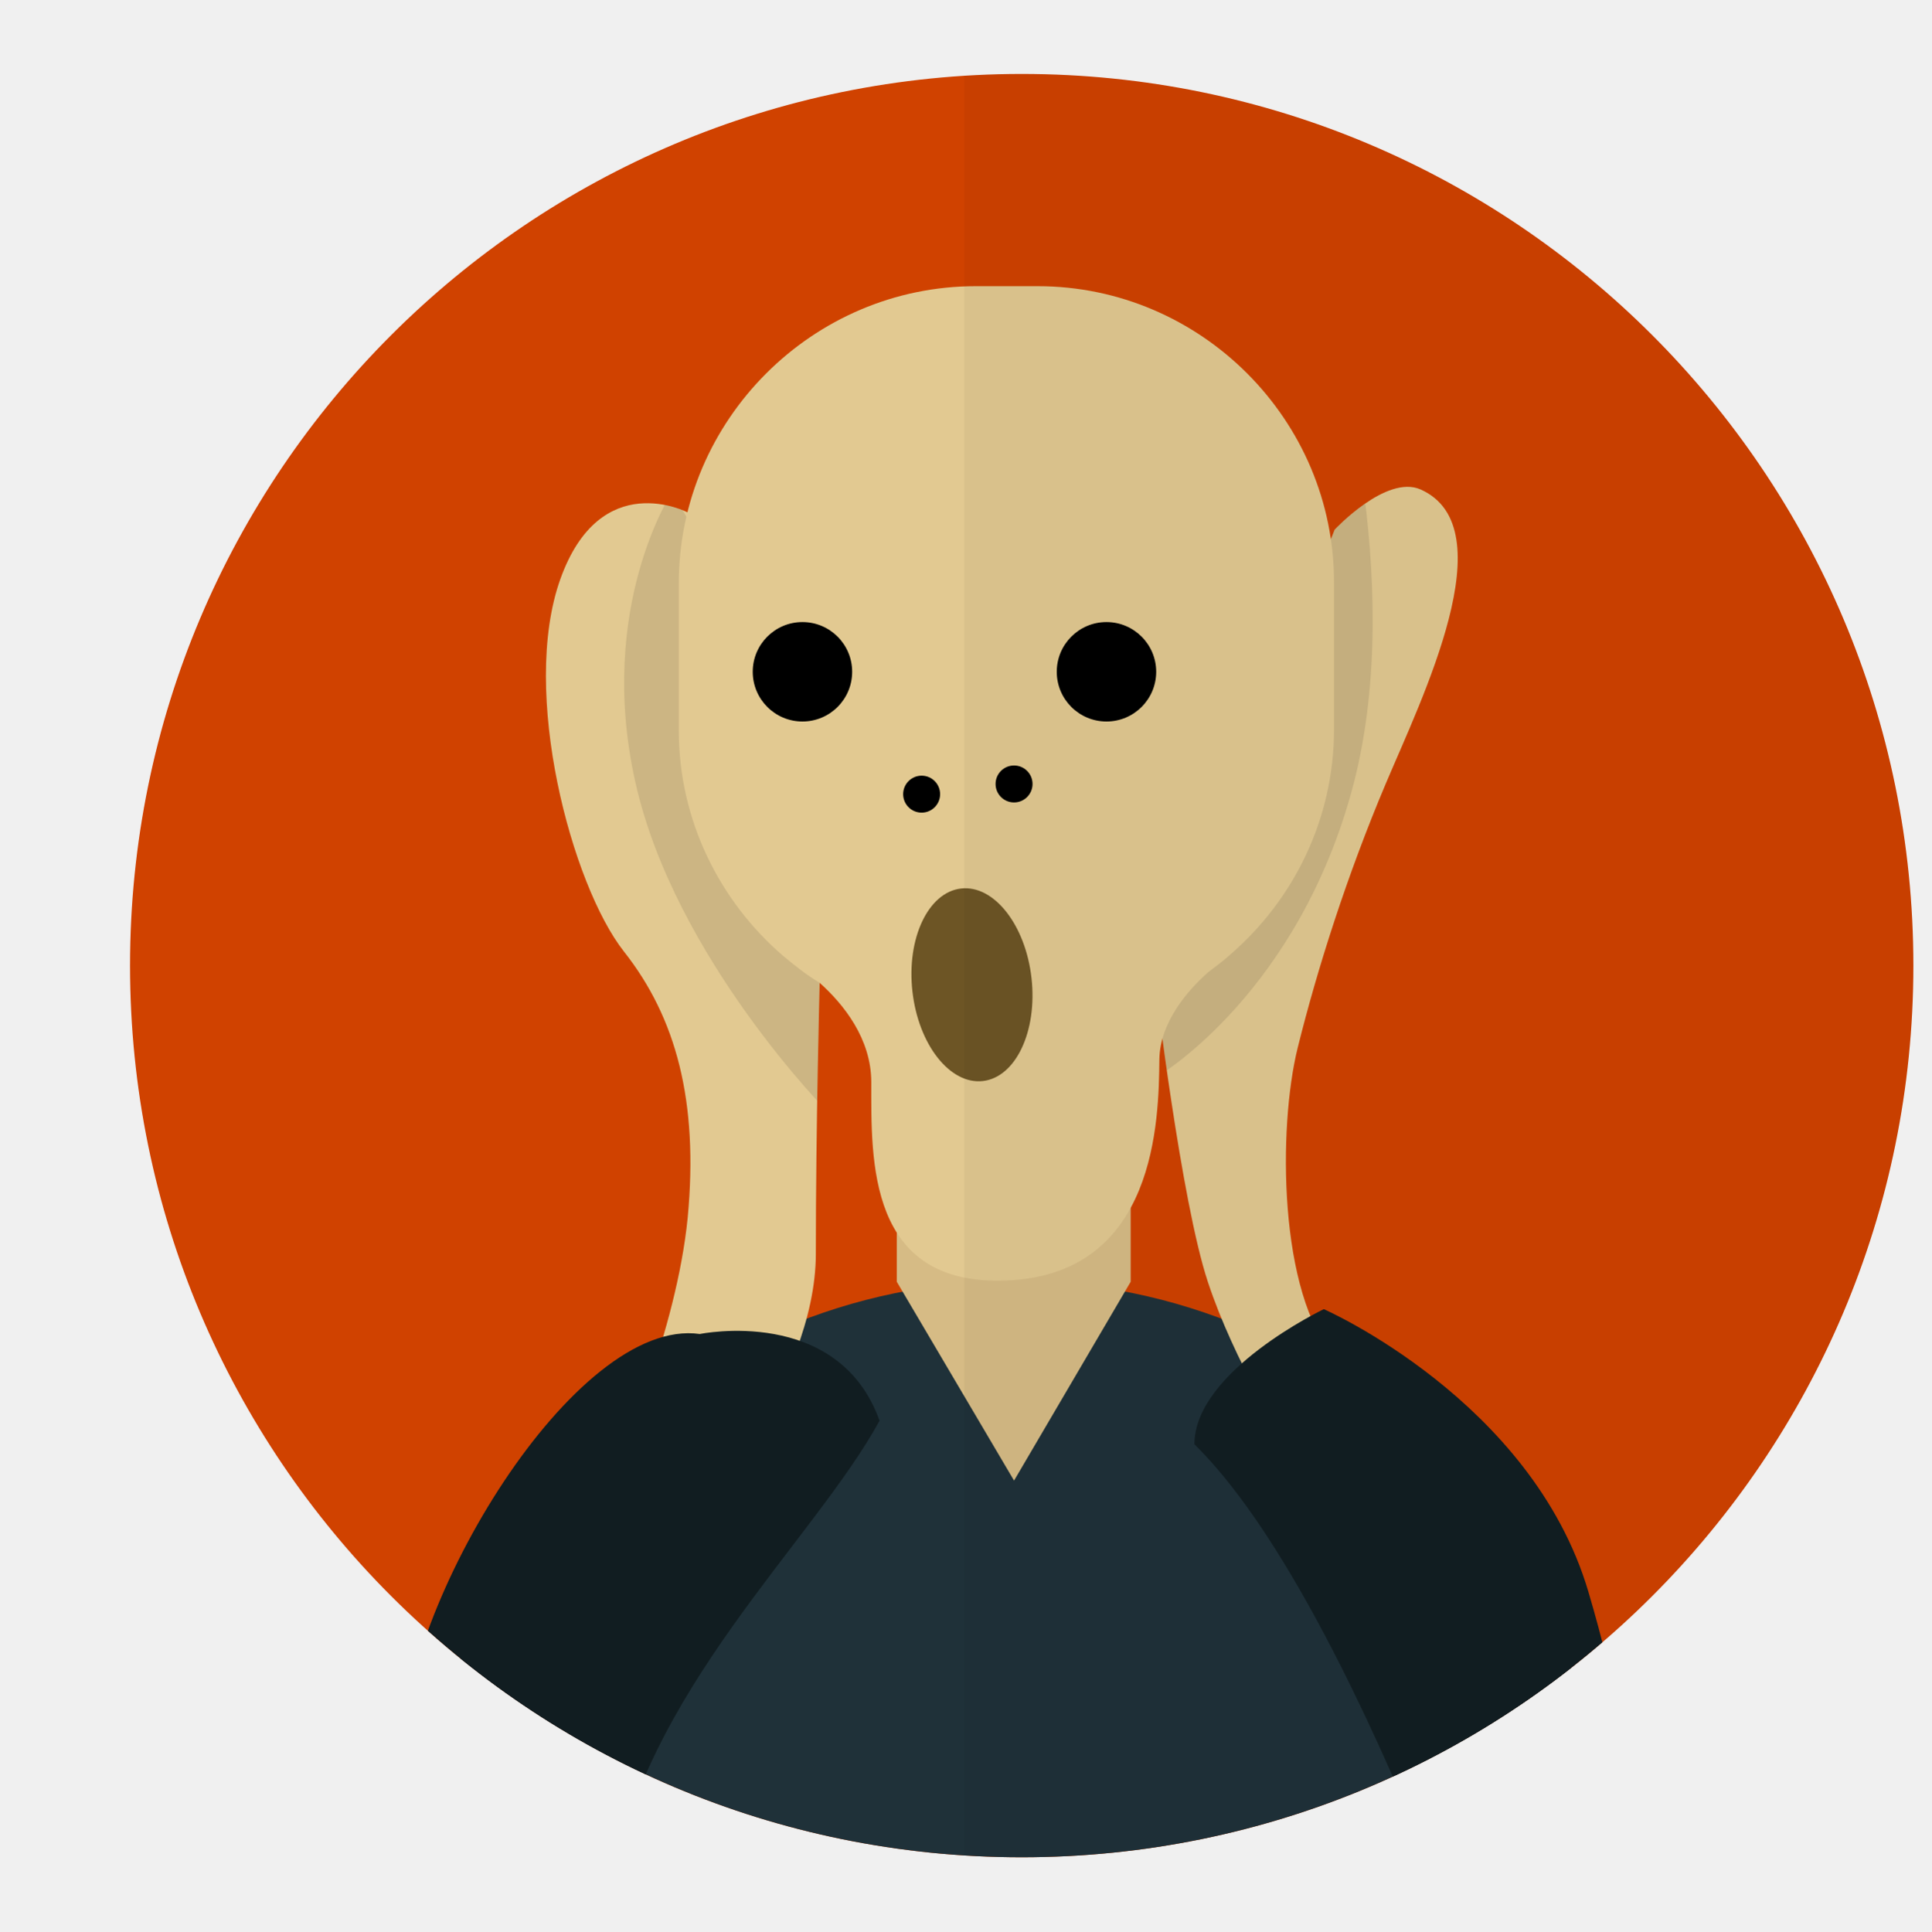
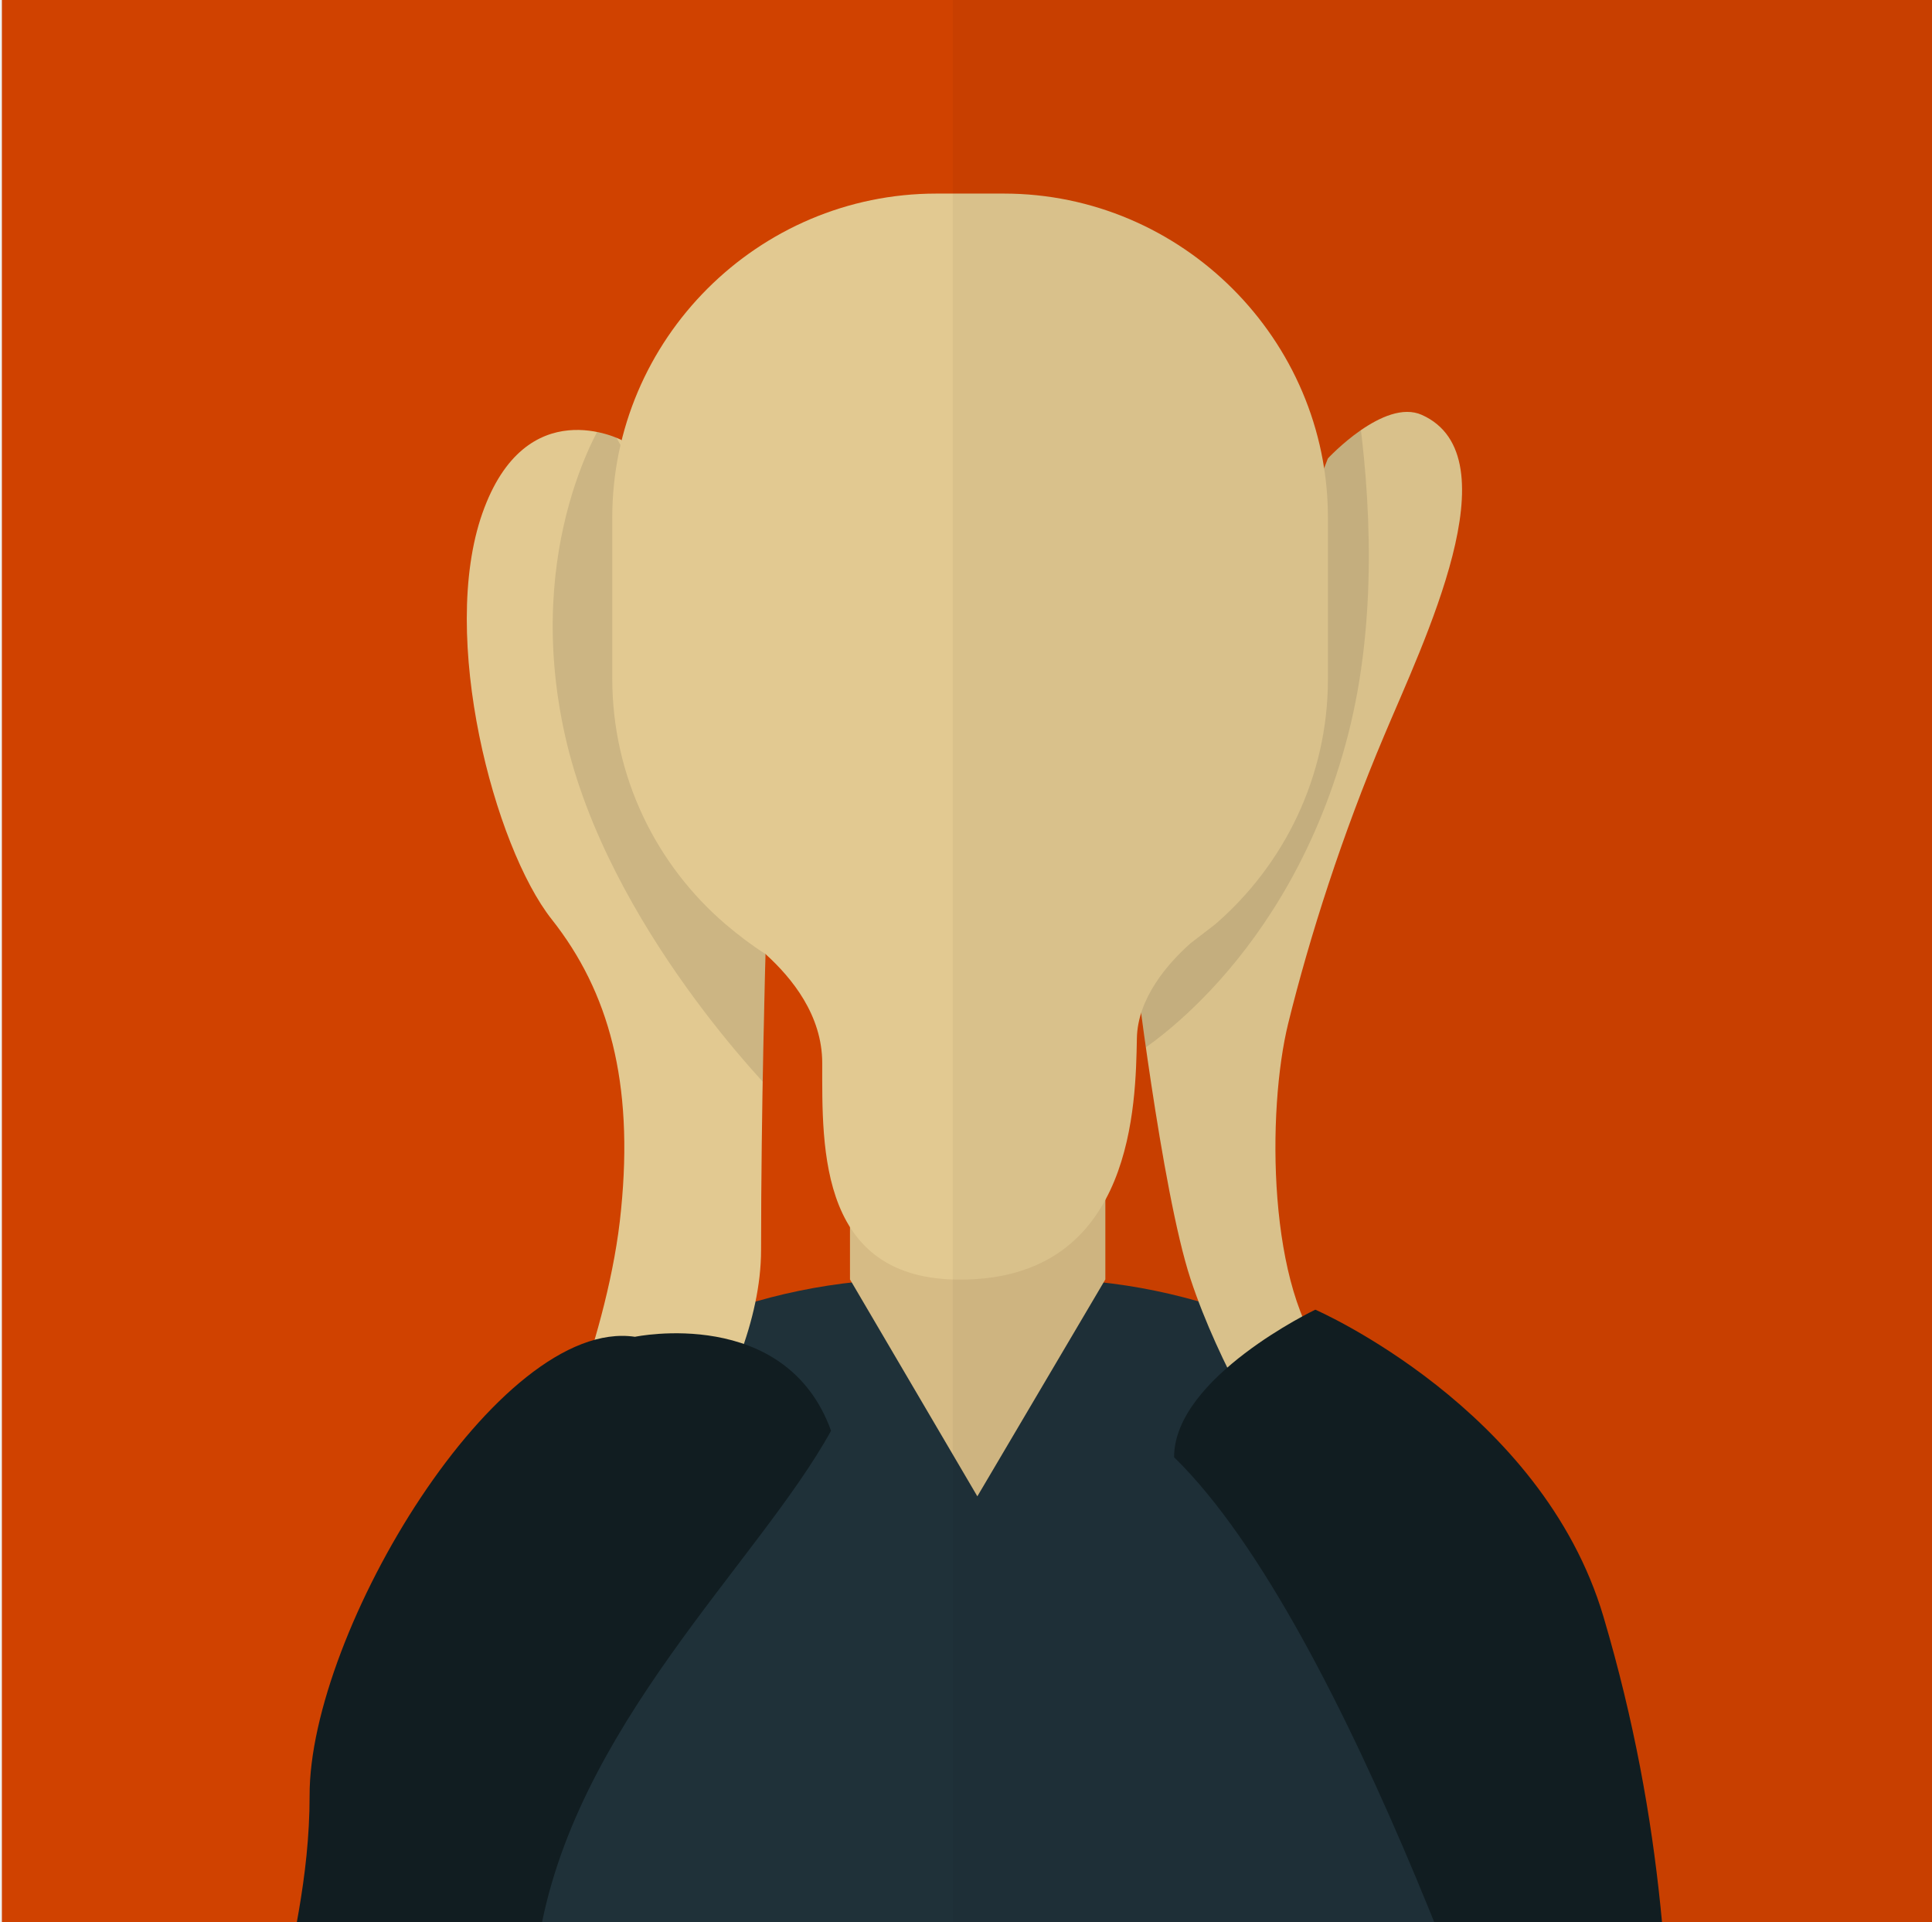
- <svg xmlns="http://www.w3.org/2000/svg" xmlns:xlink="http://www.w3.org/1999/xlink" version="1.1" id="Layer_1" x="0px" y="0px" viewBox="0 0 303 303" style="enable-background:new 0 0 303 303;" xml:space="preserve">
+ <svg xmlns="http://www.w3.org/2000/svg" xmlns:xlink="http://www.w3.org/1999/xlink" version="1.1" id="Layer_1" x="0px" y="0px" viewBox="0 0 306.4 304.8" style="enable-background:new 0 0 306.4 304.8;" xml:space="preserve">
  <style type="text/css">
- 	.st0{clip-path:url(#XMLID_55_);}
- 	.st1{clip-path:url(#XMLID_56_);fill:none;stroke:#0C242D;stroke-width:4;stroke-miterlimit:10;}
- 	.st2{opacity:0.57;clip-path:url(#XMLID_57_);fill:none;stroke:#E2C991;stroke-width:4;stroke-miterlimit:10;}
+ 	.st0{clip-path:url(#XMLID_75_);}
+ 	.st1{clip-path:url(#XMLID_76_);fill:none;stroke:#0C242D;stroke-width:4;stroke-miterlimit:10;}
+ 	.st2{opacity:0.57;clip-path:url(#XMLID_77_);fill:none;stroke:#E2C991;stroke-width:4;stroke-miterlimit:10;}
	.st3{fill:#E2C991;}
	.st4{fill:#D6BB85;}
- 	.st5{fill:none;stroke:#000000;stroke-width:3;stroke-miterlimit:10;}
- 	.st6{opacity:4.000000e-02;}
- 	.st7{fill:#132126;}
- 	.st8{opacity:9.000000e-02;}
- 	.st9{fill:none;stroke:#000000;stroke-width:2;stroke-miterlimit:10;}
- 	.st10{clip-path:url(#XMLID_58_);fill:none;stroke:#0C242D;stroke-width:4;stroke-miterlimit:10;}
- 	.st11{opacity:0.57;clip-path:url(#XMLID_59_);fill:none;stroke:#E2C991;stroke-width:4;stroke-miterlimit:10;}
- 	.st12{fill:#1F3139;}
- 	.st13{opacity:0.1;clip-path:url(#XMLID_60_);}
- 	.st14{opacity:0.1;clip-path:url(#XMLID_61_);}
- 	.st15{fill:none;stroke:#EFAF00;stroke-width:5;stroke-miterlimit:10;}
- 	.st16{fill:#6D5525;}
- 	.st17{fill:#111D21;}
- 	.st18{clip-path:url(#XMLID_62_);}
- 	.st19{opacity:0.1;clip-path:url(#XMLID_63_);}
- 	.st20{opacity:0.1;clip-path:url(#XMLID_64_);}
- 	.st21{fill:#AA936B;}
- 	.st22{opacity:0.11;clip-path:url(#XMLID_65_);}
- 	.st23{clip-path:url(#XMLID_66_);fill:#FFFFFF;}
- 	.st24{opacity:0.14;clip-path:url(#XMLID_67_);}
- 	.st25{fill:none;stroke:#000000;stroke-width:5;stroke-miterlimit:10;}
- 	.st26{opacity:0.21;clip-path:url(#XMLID_68_);}
- 	.st27{clip-path:url(#XMLID_69_);}
- 	.st28{opacity:0.11;clip-path:url(#XMLID_70_);}
- 	.st29{clip-path:url(#XMLID_70_);fill:none;stroke:#B58A28;stroke-width:3;stroke-miterlimit:10;}
- 	.st30{clip-path:url(#XMLID_71_);fill:#FFFFFF;}
- 	.st31{opacity:0.14;clip-path:url(#XMLID_72_);}
- 	.st32{opacity:0.21;clip-path:url(#XMLID_73_);}
- 	.st33{clip-path:url(#XMLID_69_);fill:none;stroke:#B58A28;stroke-width:3;stroke-miterlimit:10;}
- 	.st34{fill:#CEB382;}
- 	.st35{clip-path:url(#XMLID_74_);fill:#D94700;}
- 	.st36{fill:#4E9687;}
- 	.st37{fill:none;stroke:#4E9687;stroke-width:2;stroke-miterlimit:10;}
- 	.st38{clip-path:url(#XMLID_75_);}
- 	.st39{clip-path:url(#XMLID_76_);fill:#D94700;}
- 	.st40{opacity:4.000000e-02;clip-path:url(#XMLID_75_);}
- 	.st41{fill:#B55515;}
- 	.st42{opacity:0.2;clip-path:url(#XMLID_77_);}
- 	.st43{fill:#FFFFFF;}
- 	.st44{fill:none;stroke:#000000;stroke-width:6;stroke-miterlimit:10;}
- 	.st45{clip-path:url(#XMLID_78_);}
- 	.st46{opacity:0.2;clip-path:url(#XMLID_79_);}
- 	.st47{clip-path:url(#XMLID_80_);fill:#B55515;}
- 	.st48{fill:none;stroke:#B55515;stroke-width:3;stroke-miterlimit:10;}
- 	.st49{opacity:4.000000e-02;clip-path:url(#XMLID_78_);}
- 	.st50{opacity:0.12;clip-path:url(#XMLID_81_);}
- 	.st51{opacity:0.24;clip-path:url(#XMLID_81_);}
- 	.st52{opacity:0.11;clip-path:url(#XMLID_82_);}
- 	.st53{fill:none;stroke:#FF2400;stroke-width:6;stroke-miterlimit:10;}
- 	.st54{opacity:0.12;clip-path:url(#XMLID_83_);}
- 	.st55{fill:#B6D4E3;}
- 	.st56{clip-path:url(#XMLID_84_);}
- 	.st57{opacity:0.12;clip-path:url(#XMLID_85_);}
- 	.st58{opacity:0.24;clip-path:url(#XMLID_85_);}
- 	.st59{opacity:0.11;clip-path:url(#XMLID_86_);}
- 	.st60{opacity:0.12;clip-path:url(#XMLID_87_);}
- 	.st61{fill:#89CEE8;}
- 	.st62{opacity:4.000000e-02;clip-path:url(#XMLID_84_);}
- 	.st63{clip-path:url(#XMLID_88_);}
- 	.st64{opacity:0.1;clip-path:url(#XMLID_89_);}
- 	.st65{opacity:0.1;clip-path:url(#XMLID_90_);}
- 	.st66{fill:none;stroke:#EFAF00;stroke-width:4.534;stroke-miterlimit:10;}
- 	.st67{clip-path:url(#XMLID_91_);}
- 	.st68{opacity:0.11;clip-path:url(#XMLID_92_);}
- 	.st69{clip-path:url(#XMLID_92_);fill:none;stroke:#B58A28;stroke-width:2.712;stroke-miterlimit:10;}
- 	.st70{clip-path:url(#XMLID_93_);fill:#FFFFFF;}
- 	.st71{opacity:0.14;clip-path:url(#XMLID_94_);}
- 	.st72{fill:none;stroke:#000000;stroke-width:2.712;stroke-miterlimit:10;}
- 	.st73{opacity:0.21;clip-path:url(#XMLID_95_);}
- 	.st74{clip-path:url(#XMLID_91_);fill:none;stroke:#B58A28;stroke-width:2.712;stroke-miterlimit:10;}
- 	.st75{clip-path:url(#XMLID_96_);}
- 	.st76{clip-path:url(#XMLID_97_);fill:none;stroke:#0C242D;stroke-width:3.627;stroke-miterlimit:10;}
- 	.st77{opacity:0.57;clip-path:url(#XMLID_98_);fill:none;stroke:#E2C991;stroke-width:3.627;stroke-miterlimit:10;}
- 	.st78{fill:none;stroke:#000000;stroke-width:2.72;stroke-miterlimit:10;}
- 	.st79{fill:none;stroke:#000000;stroke-width:1.813;stroke-miterlimit:10;}
- 	.st80{clip-path:url(#XMLID_99_);}
- 	.st81{clip-path:url(#XMLID_100_);fill:#D94700;}
- 	.st82{fill:none;stroke:#4E9687;stroke-width:1.817;stroke-miterlimit:10;}
- 	.st83{opacity:4.000000e-02;clip-path:url(#XMLID_99_);}
- 	.st84{clip-path:url(#XMLID_101_);}
- 	.st85{opacity:0.2;clip-path:url(#XMLID_102_);}
- 	.st86{clip-path:url(#XMLID_103_);fill:#B55515;}
- 	.st87{fill:none;stroke:#000000;stroke-width:5.429;stroke-miterlimit:10;}
- 	.st88{fill:none;stroke:#B55515;stroke-width:2.715;stroke-miterlimit:10;}
- 	.st89{opacity:4.000000e-02;clip-path:url(#XMLID_101_);}
- 	.st90{clip-path:url(#XMLID_104_);}
- 	.st91{opacity:0.12;clip-path:url(#XMLID_105_);}
- 	.st92{opacity:0.24;clip-path:url(#XMLID_105_);}
- 	.st93{opacity:0.11;clip-path:url(#XMLID_106_);}
- 	.st94{fill:none;stroke:#000000;stroke-width:2.711;stroke-miterlimit:10;}
- 	.st95{fill:none;stroke:#FF2400;stroke-width:5.423;stroke-miterlimit:10;}
- 	.st96{opacity:0.12;clip-path:url(#XMLID_107_);}
- 	.st97{opacity:4.000000e-02;clip-path:url(#XMLID_104_);}
+ 	.st5{opacity:4.000000e-02;}
+ 	.st6{fill:#132126;}
+ 	.st7{opacity:9.000000e-02;}
+ 	.st8{clip-path:url(#XMLID_78_);}
+ 	.st9{clip-path:url(#XMLID_79_);fill:none;stroke:#0C242D;stroke-width:4;stroke-miterlimit:10;}
+ 	.st10{opacity:0.57;clip-path:url(#XMLID_80_);fill:none;stroke:#E2C991;stroke-width:4;stroke-miterlimit:10;}
+ 	.st11{fill:none;stroke:#000000;stroke-width:3;stroke-miterlimit:10;}
+ 	.st12{fill:none;stroke:#000000;stroke-width:2;stroke-miterlimit:10;}
+ 	.st13{clip-path:url(#XMLID_81_);fill:none;stroke:#0C242D;stroke-width:4;stroke-miterlimit:10;}
+ 	.st14{opacity:0.57;clip-path:url(#XMLID_82_);fill:none;stroke:#E2C991;stroke-width:4;stroke-miterlimit:10;}
+ 	.st15{fill:#1F3139;}
+ 	.st16{opacity:0.1;clip-path:url(#XMLID_83_);}
+ 	.st17{opacity:0.1;clip-path:url(#XMLID_84_);}
+ 	.st18{fill:none;stroke:#EFAF00;stroke-width:5;stroke-miterlimit:10;}
+ 	.st19{fill:#6D5525;}
+ 	.st20{fill:#111D21;}
+ 	.st21{clip-path:url(#XMLID_85_);}
+ 	.st22{opacity:0.1;clip-path:url(#XMLID_86_);}
+ 	.st23{opacity:0.1;clip-path:url(#XMLID_87_);}
+ 	.st24{fill:#AA936B;}
+ 	.st25{opacity:0.11;clip-path:url(#XMLID_88_);}
+ 	.st26{clip-path:url(#XMLID_89_);fill:#FFFFFF;}
+ 	.st27{opacity:0.14;clip-path:url(#XMLID_90_);}
+ 	.st28{fill:none;stroke:#000000;stroke-width:5;stroke-miterlimit:10;}
+ 	.st29{opacity:0.21;clip-path:url(#XMLID_91_);}
+ 	.st30{clip-path:url(#XMLID_92_);}
+ 	.st31{opacity:0.11;clip-path:url(#XMLID_93_);}
+ 	.st32{clip-path:url(#XMLID_93_);fill:none;stroke:#B58A28;stroke-width:3;stroke-miterlimit:10;}
+ 	.st33{clip-path:url(#XMLID_94_);fill:#FFFFFF;}
+ 	.st34{opacity:0.14;clip-path:url(#XMLID_95_);}
+ 	.st35{opacity:0.21;clip-path:url(#XMLID_96_);}
+ 	.st36{clip-path:url(#XMLID_92_);fill:none;stroke:#B58A28;stroke-width:3;stroke-miterlimit:10;}
+ 	.st37{fill:#CEB382;}
+ 	.st38{clip-path:url(#XMLID_97_);fill:#D94700;}
+ 	.st39{fill:#4E9687;}
+ 	.st40{fill:none;stroke:#4E9687;stroke-width:2;stroke-miterlimit:10;}
+ 	.st41{clip-path:url(#XMLID_98_);}
+ 	.st42{clip-path:url(#XMLID_99_);fill:#D94700;}
+ 	.st43{opacity:4.000000e-02;clip-path:url(#XMLID_98_);}
+ 	.st44{fill:#B55515;}
+ 	.st45{opacity:0.2;clip-path:url(#XMLID_100_);}
+ 	.st46{fill:#FFFFFF;}
+ 	.st47{fill:none;stroke:#000000;stroke-width:6;stroke-miterlimit:10;}
+ 	.st48{clip-path:url(#XMLID_101_);}
+ 	.st49{opacity:0.2;clip-path:url(#XMLID_102_);}
+ 	.st50{clip-path:url(#XMLID_103_);fill:#B55515;}
+ 	.st51{fill:none;stroke:#B55515;stroke-width:3;stroke-miterlimit:10;}
+ 	.st52{opacity:4.000000e-02;clip-path:url(#XMLID_101_);}
+ 	.st53{opacity:0.12;clip-path:url(#XMLID_104_);}
+ 	.st54{opacity:0.24;clip-path:url(#XMLID_104_);}
+ 	.st55{opacity:0.11;clip-path:url(#XMLID_105_);}
+ 	.st56{fill:none;stroke:#FF2400;stroke-width:6;stroke-miterlimit:10;}
+ 	.st57{opacity:0.12;clip-path:url(#XMLID_106_);}
+ 	.st58{fill:#B6D4E3;}
+ 	.st59{clip-path:url(#XMLID_107_);}
+ 	.st60{opacity:0.12;clip-path:url(#XMLID_108_);}
+ 	.st61{opacity:0.24;clip-path:url(#XMLID_108_);}
+ 	.st62{opacity:0.11;clip-path:url(#XMLID_109_);}
+ 	.st63{opacity:0.12;clip-path:url(#XMLID_110_);}
+ 	.st64{fill:#89CEE8;}
+ 	.st65{opacity:4.000000e-02;clip-path:url(#XMLID_107_);}
+ 	.st66{clip-path:url(#XMLID_111_);}
+ 	.st67{clip-path:url(#XMLID_112_);fill:none;stroke:#0C242D;stroke-width:4;stroke-miterlimit:10;}
+ 	.st68{opacity:0.57;clip-path:url(#XMLID_113_);fill:none;stroke:#E2C991;stroke-width:4;stroke-miterlimit:10;}
+ 	.st69{clip-path:url(#XMLID_114_);}
+ 	.st70{opacity:0.1;clip-path:url(#XMLID_115_);}
+ 	.st71{opacity:0.1;clip-path:url(#XMLID_116_);}
+ 	.st72{clip-path:url(#XMLID_117_);}
+ 	.st73{opacity:0.11;clip-path:url(#XMLID_118_);}
+ 	.st74{clip-path:url(#XMLID_119_);fill:#FFFFFF;}
+ 	.st75{opacity:0.14;clip-path:url(#XMLID_120_);}
+ 	.st76{opacity:0.21;clip-path:url(#XMLID_121_);}
+ 	.st77{clip-path:url(#XMLID_122_);}
+ 	.st78{clip-path:url(#XMLID_123_);fill:#D94700;}
+ 	.st79{opacity:4.000000e-02;clip-path:url(#XMLID_122_);}
+ 	.st80{clip-path:url(#XMLID_124_);}
+ 	.st81{clip-path:url(#XMLID_125_);fill:#D94700;}
+ 	.st82{opacity:4.000000e-02;clip-path:url(#XMLID_124_);}
+ 	.st83{clip-path:url(#XMLID_126_);}
+ 	.st84{opacity:0.2;clip-path:url(#XMLID_127_);}
+ 	.st85{clip-path:url(#XMLID_128_);fill:#B55515;}
+ 	.st86{fill:none;stroke:#E2C991;stroke-width:3;stroke-miterlimit:10;}
+ 	.st87{opacity:4.000000e-02;clip-path:url(#XMLID_126_);}
+ 	.st88{clip-path:url(#XMLID_129_);}
+ 	.st89{opacity:0.2;clip-path:url(#XMLID_130_);}
+ 	.st90{clip-path:url(#XMLID_131_);fill:#B55515;}
+ 	.st91{opacity:4.000000e-02;clip-path:url(#XMLID_129_);}
+ 	.st92{clip-path:url(#XMLID_132_);}
+ 	.st93{opacity:0.12;clip-path:url(#XMLID_133_);}
+ 	.st94{opacity:0.24;clip-path:url(#XMLID_133_);}
+ 	.st95{opacity:0.11;clip-path:url(#XMLID_134_);}
+ 	.st96{opacity:0.12;clip-path:url(#XMLID_135_);}
+ 	.st97{opacity:4.000000e-02;clip-path:url(#XMLID_132_);}
+ 	.st98{clip-path:url(#XMLID_136_);}
+ 	.st99{opacity:0.12;clip-path:url(#XMLID_137_);}
+ 	.st100{opacity:0.24;clip-path:url(#XMLID_137_);}
+ 	.st101{opacity:0.11;clip-path:url(#XMLID_138_);}
+ 	.st102{opacity:0.12;clip-path:url(#XMLID_139_);}
+ 	.st103{opacity:4.000000e-02;clip-path:url(#XMLID_136_);}
+ 	.st104{clip-path:url(#XMLID_140_);}
+ 	.st105{opacity:0.1;clip-path:url(#XMLID_141_);}
+ 	.st106{opacity:0.1;clip-path:url(#XMLID_142_);}
+ 	.st107{clip-path:url(#XMLID_143_);}
+ 	.st108{opacity:0.11;clip-path:url(#XMLID_144_);}
+ 	.st109{clip-path:url(#XMLID_145_);fill:#FFFFFF;}
+ 	.st110{opacity:0.14;clip-path:url(#XMLID_146_);}
+ 	.st111{opacity:0.21;clip-path:url(#XMLID_147_);}
</style>
  <g>
    <defs>
-       <circle id="XMLID_37_" cx="160.3" cy="151.5" r="139.9" />
+       <rect id="XMLID_63_" x="0.3" width="306.1" height="306.1" />
    </defs>
-     <use xlink:href="#XMLID_37_" style="overflow:visible;fill:#D04200;" />
-     <clipPath id="XMLID_55_">
-       <use xlink:href="#XMLID_37_" style="overflow:visible;" />
+     <use xlink:href="#XMLID_63_" style="overflow:visible;fill:#D04200;" />
+     <clipPath id="XMLID_75_">
+       <use xlink:href="#XMLID_63_" style="overflow:visible;" />
    </clipPath>
    <g class="st0">
-       <path class="st12" d="M159.1,442.1L159.1,442.1c-51.3,0-93.3-42-93.3-93.3v-54.5c0-51.3,42-93.3,93.3-93.3h0    c51.3,0,93.3,42,93.3,93.3v54.5C252.3,400.1,210.3,442.1,159.1,442.1z" />
-       <polygon class="st4" points="177.4,201.1 159.1,232.3 140.7,201.1 140.7,177 177.4,177   " />
+       <path class="st15" d="M164.5,468.7h-19c-51.3,0-93.4-42-93.4-93.4v-79.1c0-51.3,42-93.4,93.4-93.4h19c51.3,0,93.4,42,93.4,93.4    v79.1C257.9,426.6,215.9,468.7,164.5,468.7z" />
+       <polygon class="st4" points="175.3,202.9 155,237.3 134.8,202.9 134.8,176.3 175.3,176.3   " />
      <g>
        <defs>
-           <path id="XMLID_39_" d="M107.9,80.4c0,0-13.7-7.2-20,10.5c-6.3,17.7,1.8,48,10,58.4s11.7,23.5,10,41.7      C106.1,209.2,97,229,97,229l11.3,10.4c0,0,19.7-22.4,19.7-42.7s0.6-42.5,0.6-42.5" />
+           <path id="XMLID_65_" d="M98.6,69.8c0,0-15.2-8-22.1,11.6s1.9,52.9,11,64.4s13,25.9,11,46c-1.9,20.1-12,42-12,42l12.5,11.5      c0,0,21.7-24.7,21.7-47.1s0.7-46.8,0.7-46.8" />
        </defs>
-         <use xlink:href="#XMLID_39_" style="overflow:visible;fill:#E2C991;" />
-         <clipPath id="XMLID_56_">
-           <use xlink:href="#XMLID_39_" style="overflow:visible;" />
+         <use xlink:href="#XMLID_65_" style="overflow:visible;fill:#E2C991;" />
+         <clipPath id="XMLID_76_">
+           <use xlink:href="#XMLID_65_" style="overflow:visible;" />
        </clipPath>
-         <path style="opacity:0.1;clip-path:url(#XMLID_56_);" d="M105.5,77.1c0,0-12,18.1-5.8,45.7s30.4,51.9,30.4,51.9l4.6-44.6     L105.5,77.1z" />
+         <path style="opacity:0.1;clip-path:url(#XMLID_76_);" d="M96,66.2c0,0-13.2,19.9-6.4,50.4s33.5,57.2,33.5,57.2l5.1-49.1L96,66.2z     " />
      </g>
      <g>
        <defs>
-           <path id="XMLID_38_" d="M209.4,83.1c0,0,8.1-8.7,13.5-6.3c13.4,6,0.2,32.7-5.5,46.2c-6,14.2-10.7,28.9-13.8,41.4      c-3.1,12.5-3,38.6,5.8,48.5c-7.9,13-7.9,13-7.9,13s-7.8-12.1-12-24.8c-4.2-12.7-8.2-46.5-8.2-46.5" />
+           <path id="XMLID_64_" d="M210.6,72.7c0,0,8.9-9.6,14.9-6.9c14.7,6.6,0.2,36.1-6,50.9c-6.6,15.6-11.8,31.8-15.2,45.6      s-3.3,42.5,6.4,53.5c-8.7,14.4-8.7,14.4-8.7,14.4s-8.6-13.4-13.2-27.4c-4.6-14-9-51.3-9-51.3" />
        </defs>
-         <use xlink:href="#XMLID_38_" style="overflow:visible;fill:#E2C991;" />
-         <clipPath id="XMLID_57_">
-           <use xlink:href="#XMLID_38_" style="overflow:visible;" />
+         <use xlink:href="#XMLID_64_" style="overflow:visible;fill:#E2C991;" />
+         <clipPath id="XMLID_77_">
+           <use xlink:href="#XMLID_64_" style="overflow:visible;" />
        </clipPath>
-         <path style="opacity:0.1;clip-path:url(#XMLID_57_);" d="M181.9,168.7c0,0,22-13.1,30.5-45.8c8.4-32.7-3.7-71.1-3.7-71.1     L180.1,97L181.9,168.7z" />
+         <path style="opacity:0.1;clip-path:url(#XMLID_77_);" d="M180.2,167.1c0,0,24.3-14.4,33.6-50.6s-4.1-78.4-4.1-78.4L178.2,88     L180.2,167.1z" />
      </g>
-       <path class="st3" d="M162.8,44.9h-9.7c-25.6,0-46.6,21-46.6,46.6v23.1c0,14.1,6.4,26.8,16.4,35.4l0,0v0c1.8,1.5,3.7,3,5.7,4.2    c3.8,3.4,8.1,8.8,8.1,15.6c0,12.3-0.6,32,21.2,31.1c23.6-0.9,23.9-25.3,24-34.7c0.1-5.8,4.4-10.8,7.7-13.7    c1.2-0.9,2.4-1.8,3.5-2.8l0,0l0,0c9.9-8.6,16.2-21.2,16.2-35.3V91.5C209.4,65.9,188.4,44.9,162.8,44.9z" />
-       <circle cx="125.9" cy="105.4" r="7.8" />
-       <circle cx="173.6" cy="105.4" r="7.8" />
-       <circle cx="144.6" cy="124.6" r="2.9" />
-       <circle cx="159.1" cy="123" r="2.9" />
-       <ellipse transform="matrix(0.9937 -0.1122 0.1122 0.9937 -16.3769 18.0897)" class="st16" cx="152.5" cy="154.5" rx="9.4" ry="15.2" />
-       <rect x="151.3" y="11.6" class="st6" width="160.2" height="346" />
-       <path class="st17" d="M109.8,209.3c0,0,21.7-4.5,28.2,13.6c-10.4,19-37.3,42.8-42.1,73.6c-4.9,30.8-30.5,58.5-37,39    c-6.5-19.5,4.1-36.5,4.1-60.1S90.2,206.5,109.8,209.3z" />
-       <path class="st17" d="M207.7,205.4c0,0-20.3,9.7-20.3,21.2C212.5,251.3,237,326,241,338.2c4,12.2,17.9,10.1,17.9-11.6    c0-21.7-0.8-46.9-9.7-76.9S207.7,205.4,207.7,205.4z" />
+       <path class="st3" d="M159.2,30.7h-10.7c-28.3,0-51.4,23.1-51.4,51.4v25.5c0,15.6,7,29.6,18,39l0,0v0c2,1.7,4.1,3.3,6.3,4.7    c4.2,3.8,9,9.7,9,17.3c0,13.5-0.7,35.3,23.4,34.3c26-1,26.3-27.9,26.5-38.2c0.1-6.4,4.9-11.9,8.5-15.1c1.3-1,2.6-2,3.9-3l0,0l0,0    c10.9-9.4,17.9-23.4,17.9-38.9V82.1C210.6,53.8,187.4,30.7,159.2,30.7z" />
+       <rect x="151.1" y="-6.1" class="st5" width="176.6" height="381.6" />
+       <path class="st20" d="M100.7,212c0,0,23.9-5,31.1,14.9c-11.5,20.9-41.1,47.2-46.4,81.1s-33.6,64.5-40.8,43    c-7.2-21.5,4.5-40.2,4.5-66.2C49,258.8,79.1,208.8,100.7,212z" />
+       <path class="st20" d="M208.6,207.7c0,0-22.4,10.7-22.4,23.4c27.8,27.1,54.7,109.5,59.1,122.9s19.7,11.2,19.7-12.8    s-0.9-51.7-10.7-84.8C244.5,223.3,208.6,207.7,208.6,207.7z" />
    </g>
  </g>
</svg>
